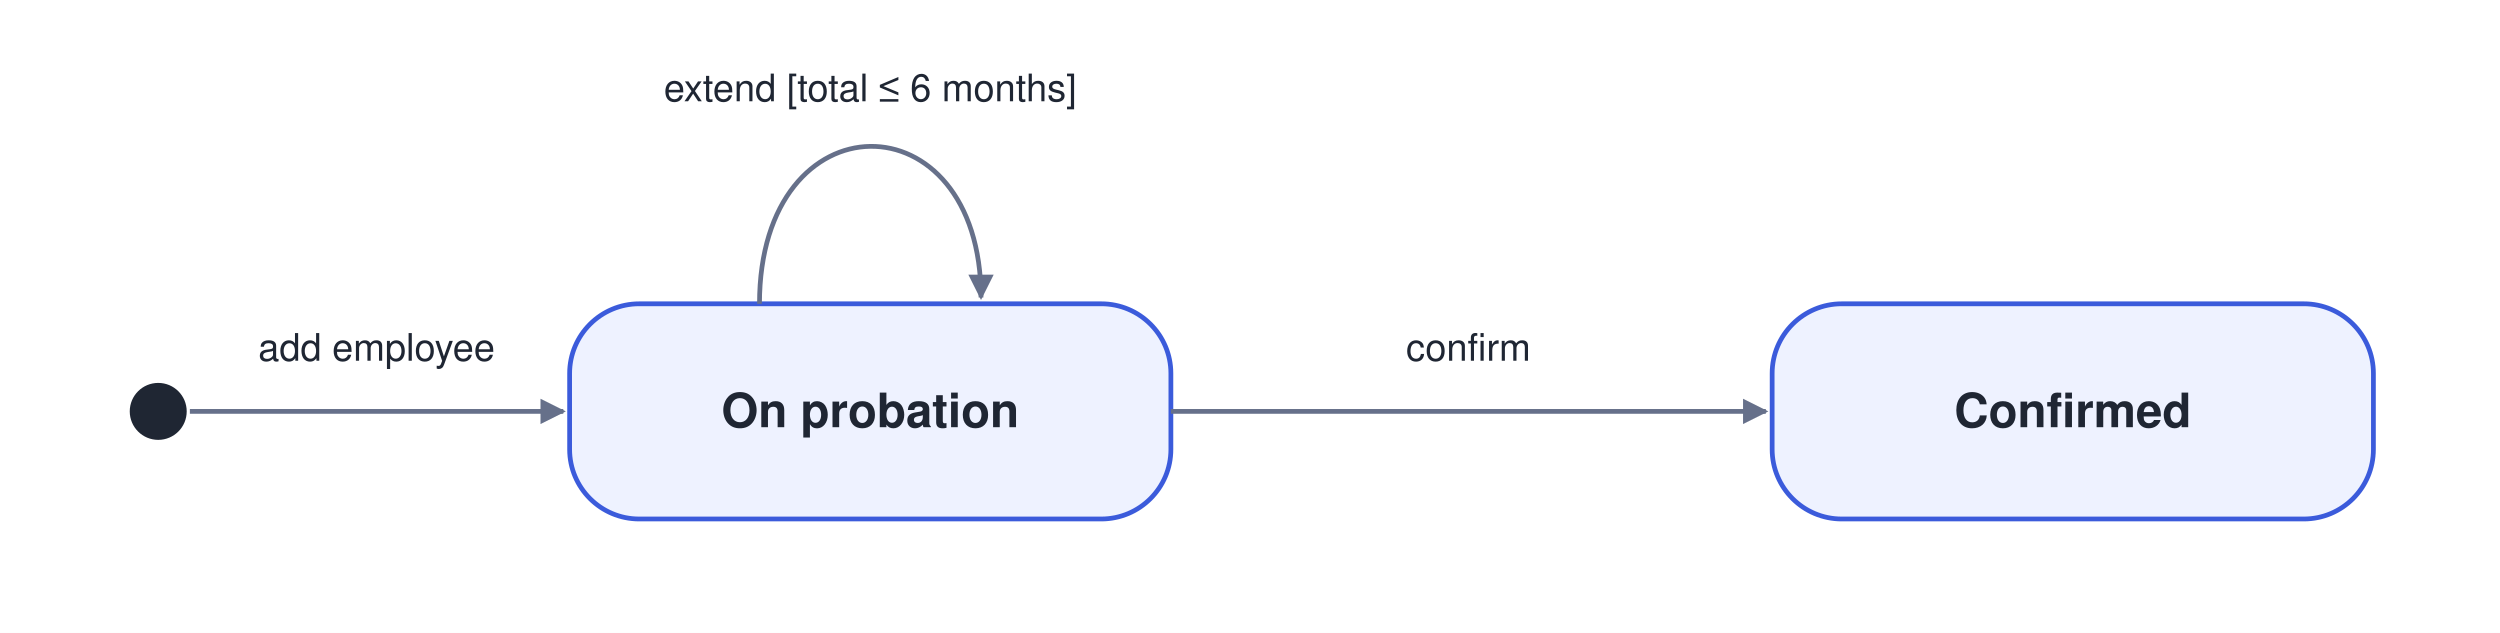
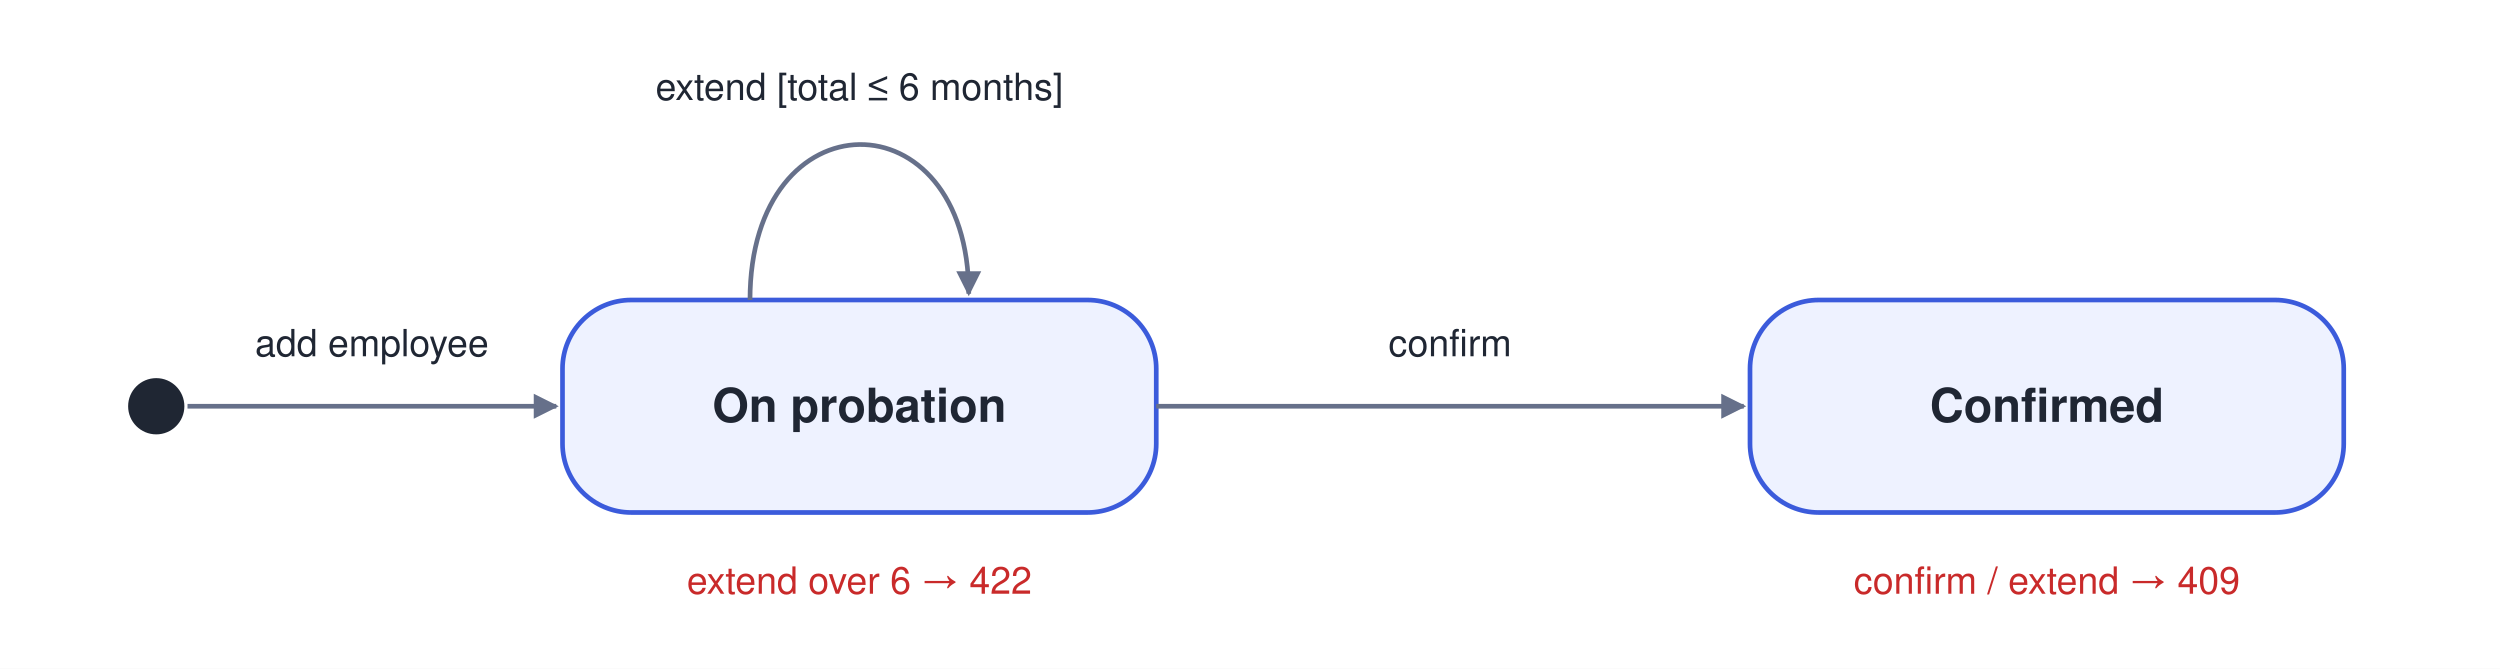
- <svg xmlns="http://www.w3.org/2000/svg" viewBox="0 0 790 200" width="790" height="200" role="img" aria-labelledby="title desc">
+ <svg xmlns="http://www.w3.org/2000/svg" viewBox="0 0 800 214" width="800" height="214" role="img" aria-labelledby="title desc">
  <defs>
    <marker id="head-ok" viewBox="0 0 10 10" refX="9" refY="5" markerWidth="8" markerHeight="8" orient="auto-start-reverse" markerUnits="userSpaceOnUse">
      <path d="M0,0 L10,5 L0,10 z" fill="#2b8a3e" />
    </marker>
    <marker id="head-err" viewBox="0 0 10 10" refX="9" refY="5" markerWidth="8" markerHeight="8" orient="auto-start-reverse" markerUnits="userSpaceOnUse">
      <path d="M0,0 L10,5 L0,10 z" fill="#c92a2a" />
    </marker>
    <marker id="head-main" viewBox="0 0 10 10" refX="9" refY="5" markerWidth="8" markerHeight="8" orient="auto-start-reverse" markerUnits="userSpaceOnUse">
      <path d="M0,0 L10,5 L0,10 z" fill="#3b5bdb" />
    </marker>
    <marker id="head-muted" viewBox="0 0 10 10" refX="9" refY="5" markerWidth="8" markerHeight="8" orient="auto-start-reverse" markerUnits="userSpaceOnUse">
      <path d="M0,0 L10,5 L0,10 z" fill="#66708a" />
    </marker>
  </defs>
-   <rect width="790" height="200" fill="#ffffff" />
+   <rect width="800" height="214" fill="#ffffff" />
  <circle cx="50" cy="130" r="9" fill="#1f2633" />
  <path d="M 60 130 L 178 130" fill="none" stroke="#66708a" stroke-width="1.5" marker-end="url(#head-muted)" />
-   <rect x="72.2" y="100" width="93.6" height="20" fill="#ffffff" />
+   <rect x="73.4" y="100" width="91.2" height="20" fill="#ffffff" />
  <text x="119" y="114" font-family="'Segoe UI', system-ui, -apple-system, Helvetica, Arial, sans-serif" font-size="12" font-weight="400" fill="#1f2633" text-anchor="middle">add employee</text>
  <rect x="180" y="96" width="190" height="68" rx="22" fill="#eef2ff" stroke="#3b5bdb" stroke-width="1.5" />
  <text x="275" y="135" font-family="'Segoe UI', system-ui, -apple-system, Helvetica, Arial, sans-serif" font-size="15" font-weight="600" fill="#1f2633" text-anchor="middle">On probation</text>
  <rect x="560" y="96" width="190" height="68" rx="22" fill="#eef2ff" stroke="#3b5bdb" stroke-width="1.5" />
  <text x="655" y="135" font-family="'Segoe UI', system-ui, -apple-system, Helvetica, Arial, sans-serif" font-size="15" font-weight="600" fill="#1f2633" text-anchor="middle">Confirmed</text>
  <path d="M 370 130 L 558 130" fill="none" stroke="#66708a" stroke-width="1.5" marker-end="url(#head-muted)" />
-   <rect x="434.2" y="100" width="59.6" height="20" fill="#ffffff" />
+   <rect x="434.9" y="100" width="58.2" height="20" fill="#ffffff" />
  <text x="464" y="114" font-family="'Segoe UI', system-ui, -apple-system, Helvetica, Arial, sans-serif" font-size="12" font-weight="400" fill="#1f2633" text-anchor="middle">confirm</text>
  <path d="M 240 96 C 240 30, 310 30, 310 94" fill="none" stroke="#66708a" stroke-width="1.5" marker-end="url(#head-muted)" />
  <text x="275" y="32" font-family="'Segoe UI', system-ui, -apple-system, Helvetica, Arial, sans-serif" font-size="12" font-weight="400" fill="#1f2633" text-anchor="middle">extend [total ≤ 6 months]</text>
+   <text x="275" y="190" font-family="'Segoe UI', system-ui, -apple-system, Helvetica, Arial, sans-serif" font-size="12" font-weight="400" fill="#c92a2a" text-anchor="middle">extend over 6 → 422</text>
+   <text x="655" y="190" font-family="'Segoe UI', system-ui, -apple-system, Helvetica, Arial, sans-serif" font-size="12" font-weight="400" fill="#c92a2a" text-anchor="middle">confirm / extend → 409</text>
</svg>
